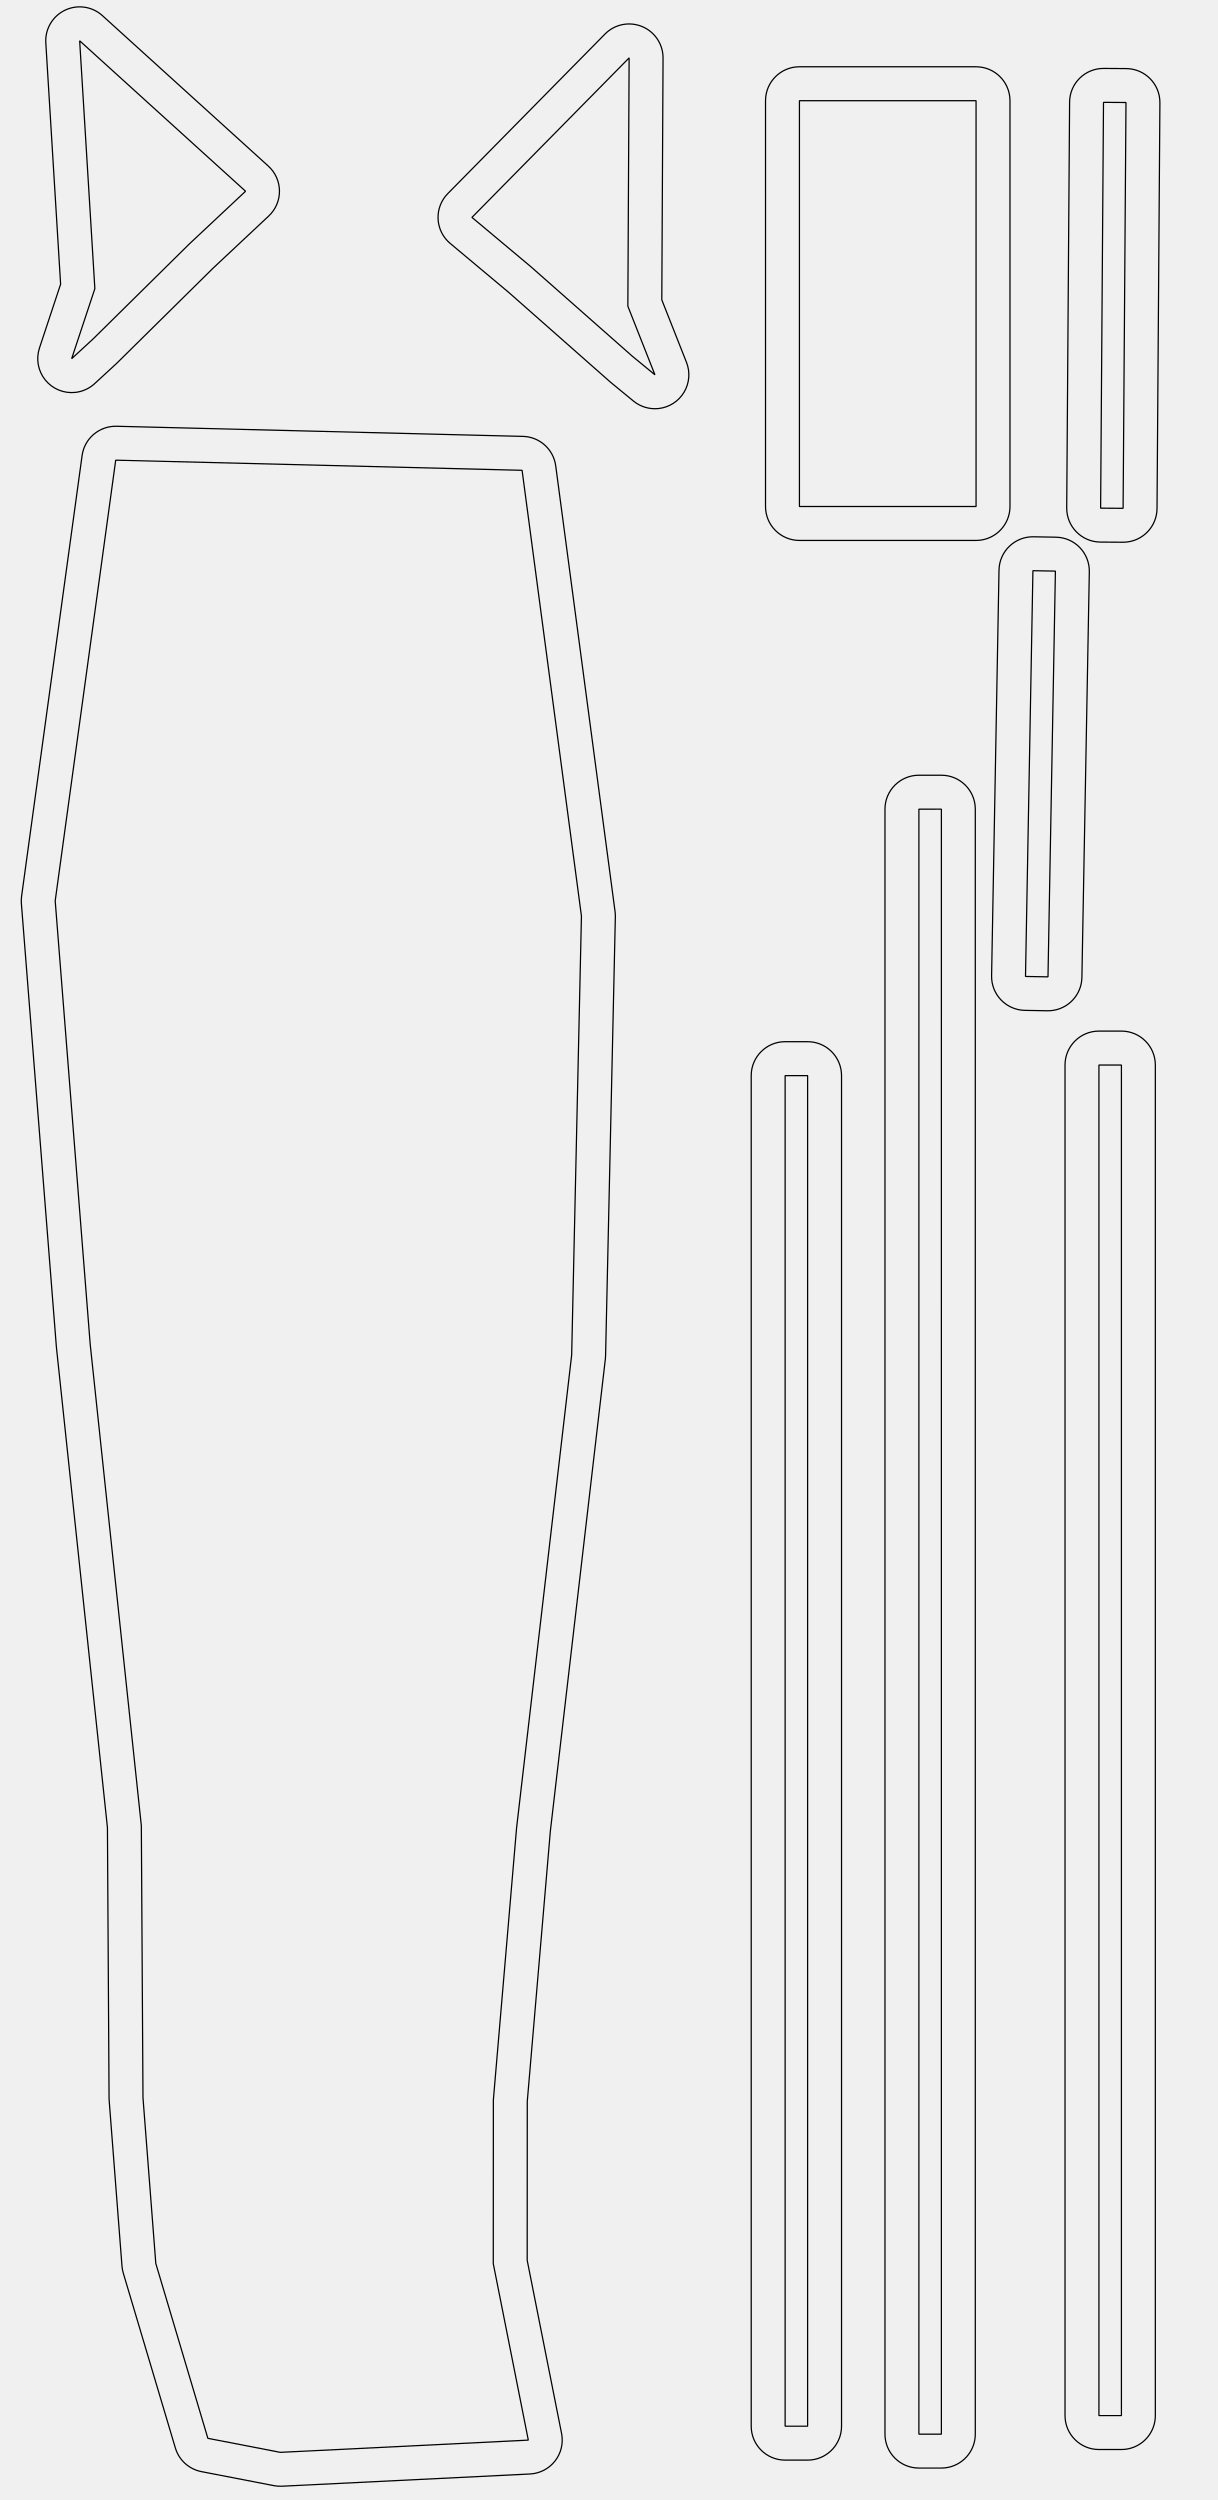
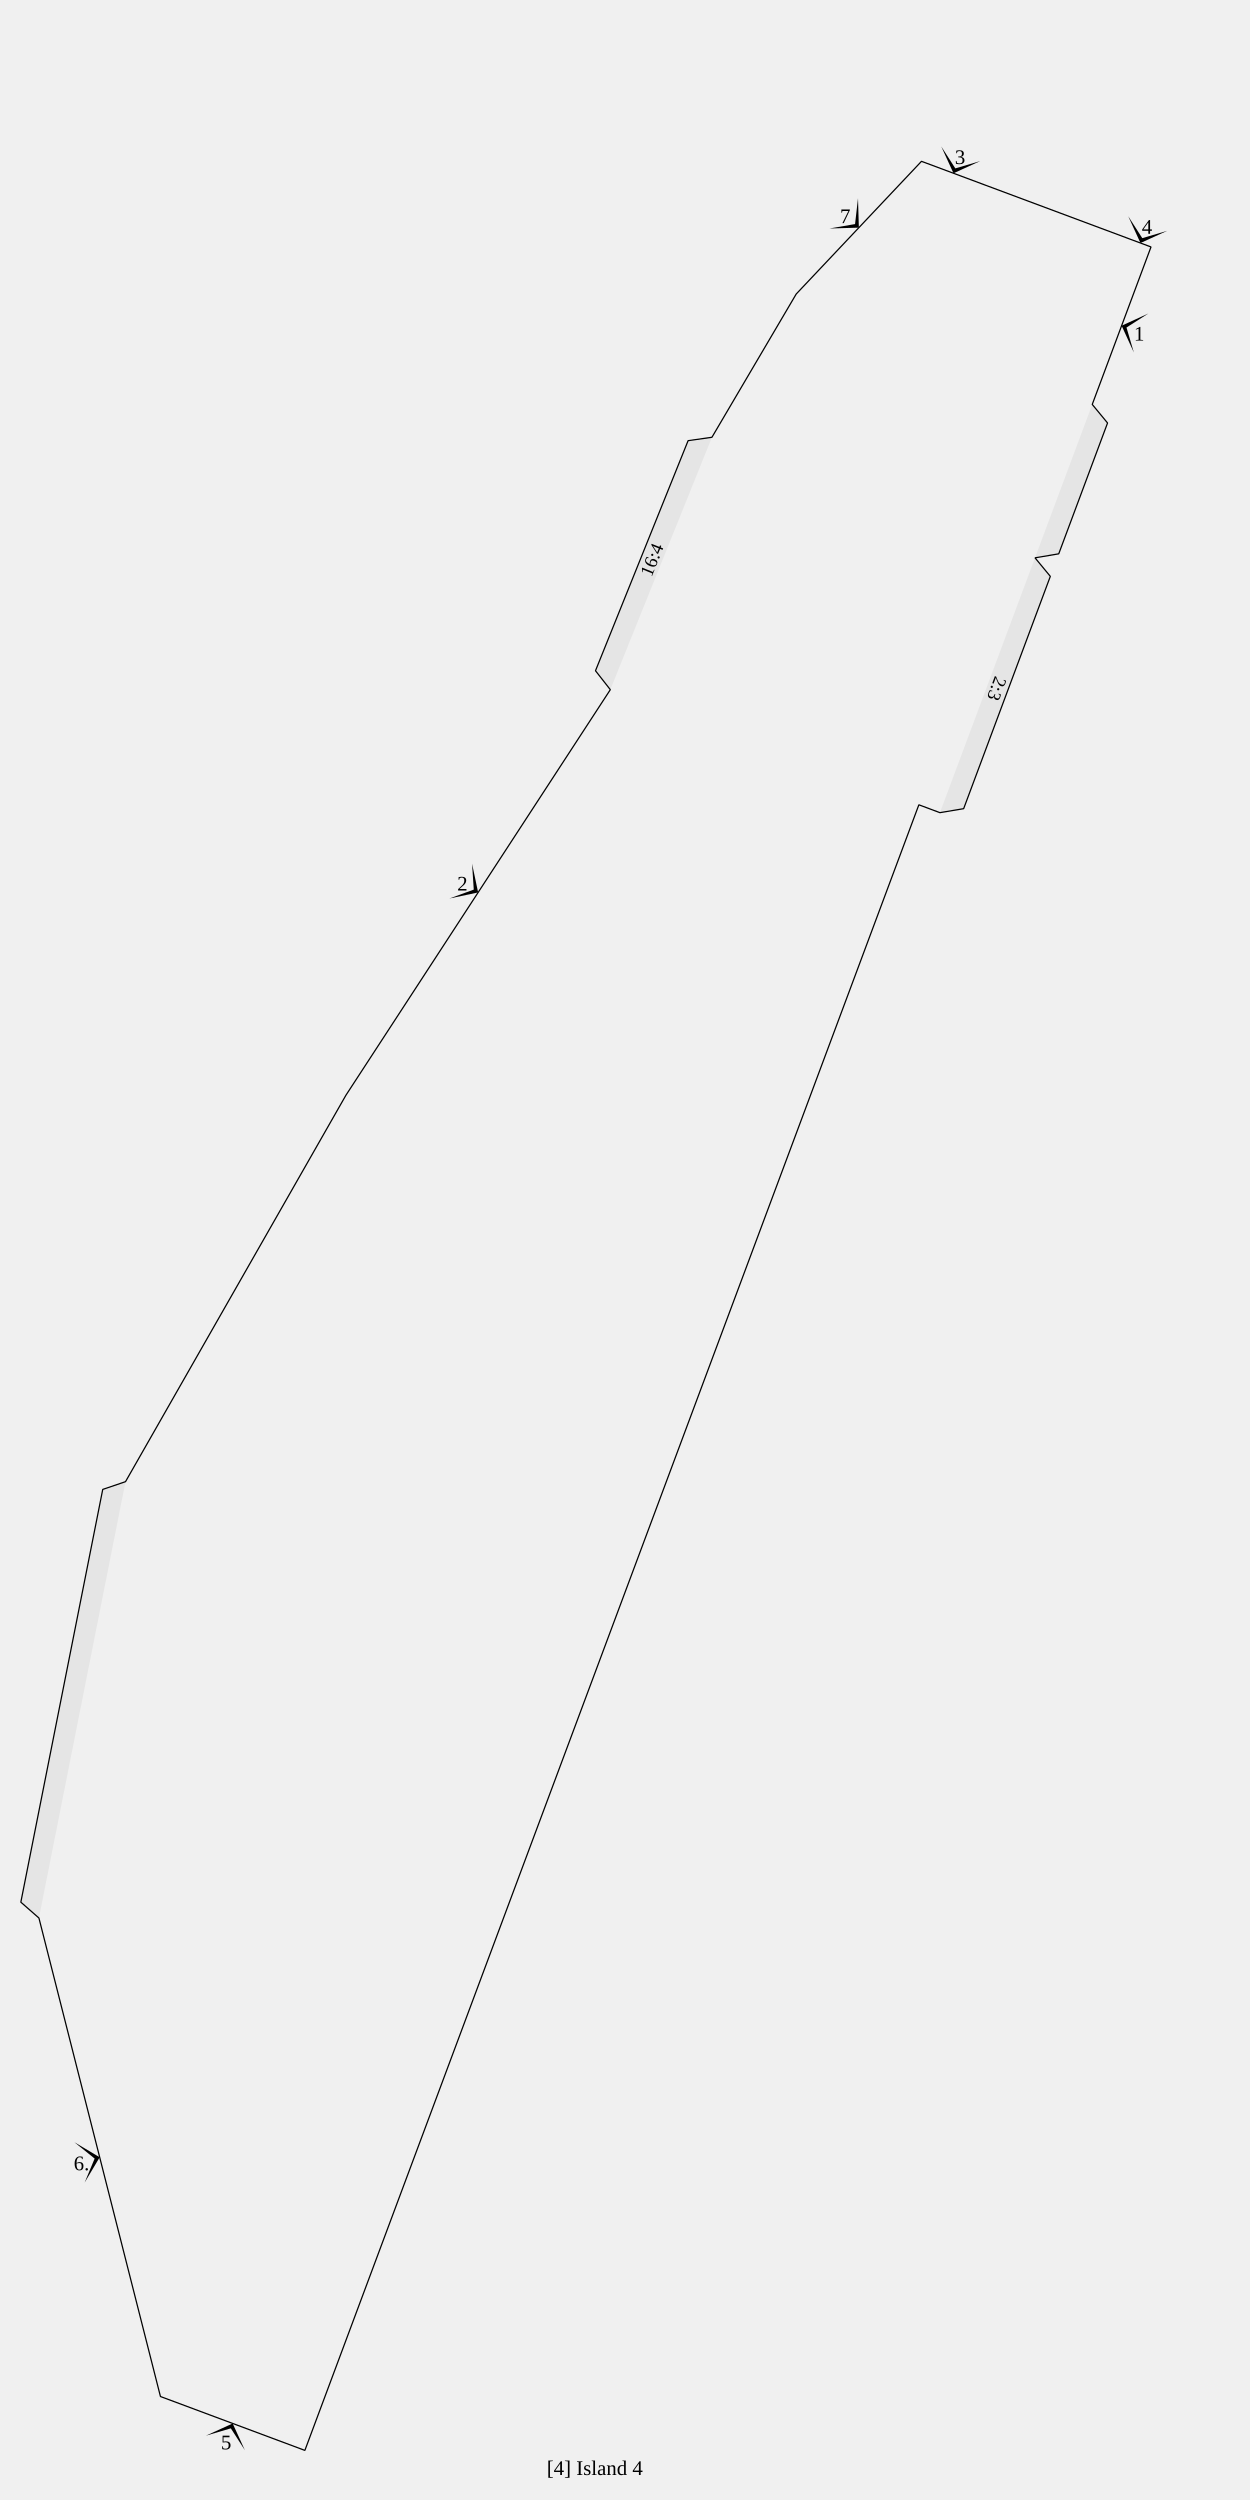
- <svg xmlns="http://www.w3.org/2000/svg" xmlns:xlink="http://www.w3.org/1999/xlink" version="1.1" width="292.10mm" height="600.00mm" viewBox="0 0 292.10 600.00" id="svg4841">
-   <defs id="defs4845" />
-   <style type="text/css" id="style4801">
+ <svg xmlns="http://www.w3.org/2000/svg" version="1.1" width="300.00mm" height="600.00mm" viewBox="0 0 300.00 600.00">
+   <style type="text/css">
    path {
        fill: none;
        stroke-linecap: butt;
        stroke-linejoin: bevel;
        stroke-dasharray: none;
    }
    path.outer {
        stroke: #000000;
        stroke-dasharray: none;
        stroke-dashoffset: 0;
        stroke-width: 0.3;
        stroke-opacity: 1.0;
    }
    path.convex {
        stroke: #000000;
        stroke-dasharray: 0.50,1.00;
        stroke-dashoffset:0;
        stroke-width:0.2;
        stroke-opacity: 1.0
    }
    path.concave {
        stroke: #000000;
        stroke-dasharray: 1.00,0.50,0.20,0.50;
        stroke-dashoffset: 0;
        stroke-width: 0.2;
        stroke-opacity: 1.0
    }
    path.freestyle {
        stroke: #000000;
        stroke-dasharray: none;
        stroke-dashoffset: 0;
        stroke-width: 0.2;
        stroke-opacity: 1.0
    }
    path.outer_background {
        stroke: #ffffff;
        stroke-opacity: 1.0;
        stroke-width: 0.5
    }
    path.inner_background {
        stroke: #ffffff;
        stroke-opacity: 1.0;
        stroke-width: 0.2
    }
    path.sticker {
        fill: #e5e5e5;
        stroke: none;
        fill-opacity: 1.0;
    }
    path.arrow {
        fill: #000000;
    }
    text {
        font-style: normal;
        fill: #000000;
        fill-opacity: 1.0;
        stroke: none;
    }
    text, tspan {
        text-anchor:middle;
    }
    </style>
-   <g id="g4805" />
-   <g id="g4809" transform="rotate(1.441581,1391.904,-1096.69)" />
-   <g id="g4813" transform="rotate(23.87842,263.5253,105.4765)" />
-   <g id="g4817" transform="rotate(24.51915,345.1515,183.4729)" />
-   <g id="g4821" transform="translate(20.97458,-15.25424)" />
-   <g id="g4825" transform="translate(186.8644,1.271186)" />
-   <g id="g4829" transform="translate(-11.44068,-10.80509)" />
-   <g id="g4833" transform="translate(-48.94068,-12.71186)" />
-   <g id="g4837" transform="rotate(175.3435,121.7076,68.3695)">
-     <path xlink:href="#path4835" style="fill:none;stroke:#000000;stroke-width:0.3;stroke-linecap:butt;stroke-linejoin:bevel;stroke-dasharray:none;stroke-dashoffset:0;stroke-opacity:1" id="path4870" d="m 59.555,-462.354 a 8.141,8.141 0 0 0 -7.963,7.479 l -2.184,26.799 -1.775,21.791 -5.713,70.146 -6.16,75.621 -6.158,75.621 -5.715,70.146 -1.773,21.791 -2.184,26.797 a 8.141,8.141 0 0 0 7.451,8.773 l 5.379,0.439 a 8.141,8.141 0 0 0 8.775,-7.453 l 2.184,-26.799 2.248,-27.607 5.24,-64.33 6.16,-75.621 6.158,-75.621 5.24,-64.328 2.248,-27.609 2.184,-26.797 a 8.141,8.141 0 0 0 -7.451,-8.773 l -5.379,-0.439 a 8.141,8.141 0 0 0 -0.812,-0.025 z m -43.434,0.928 a 8.141,8.141 0 0 0 -7.959,7.479 l -9.203,112.998 -8.557,105.037 -8.555,105.037 a 8.141,8.141 0 0 0 7.453,8.773 l 5.379,0.438 a 8.141,8.141 0 0 0 8.773,-7.453 l 8.557,-105.037 8.555,-105.037 9.203,-112.998 a 8.141,8.141 0 0 0 -7.453,-8.773 l -5.379,-0.438 a 8.141,8.141 0 0 0 -0.814,-0.025 z m 75.27,3.58 a 8.141,8.141 0 0 0 -7.959,7.479 l -9.203,112.998 -8.555,105.037 -8.555,105.037 a 8.141,8.141 0 0 0 7.453,8.773 l 5.379,0.438 a 8.141,8.141 0 0 0 8.773,-7.453 l 8.555,-105.037 8.555,-105.037 9.205,-112.998 a 8.141,8.141 0 0 0 -7.453,-8.773 l -5.381,-0.438 a 8.141,8.141 0 0 0 -0.814,-0.025 z m 67.498,2.117 a 8.141,8.141 0 0 0 -8.346,9.066 l 4.85,42.096 -3.115,38.014 -10.779,64.166 -22.365,111.912 a 8.141,8.141 0 0 0 -0.113,0.754 l -10.891,104.811 a 8.141,8.141 0 0 0 -0.033,1.258 l 5.512,107.791 a 8.141,8.141 0 0 0 7.266,7.678 l 97.016,10.34 a 8.141,8.141 0 0 0 8.811,-6.336 l 23.059,-104.236 a 8.141,8.141 0 0 0 0.193,-1.738 l 0.266,-106.76 a 8.141,8.141 0 0 0 -0.004,-0.219 l -2.844,-115.738 4.879,-64.707 a 8.141,8.141 0 0 0 0.023,-0.578 l 0.162,-39.895 a 8.141,8.141 0 0 0 -0.176,-1.715 l -9.049,-42.838 a 8.141,8.141 0 0 0 -5.773,-6.158 l -17.047,-4.766 a 8.141,8.141 0 0 0 -1.932,-0.295 z M 5.803,-115.838 a 8.141,8.141 0 0 0 -8.094,7.332 l -9.68,96.914 a 8.141,8.141 0 0 0 7.289,8.908 l 5.371,0.537 A 8.141,8.141 0 0 0 9.6,-9.438 l 9.68,-96.916 a 8.141,8.141 0 0 0 -7.293,-8.908 l -5.371,-0.535 a 8.141,8.141 0 0 0 -0.812,-0.041 z M -21.383,-5.221 a 8.141,8.141 0 0 0 -8.014,7.42 l -8.596,97.018 a 8.141,8.141 0 0 0 7.389,8.826 l 5.375,0.477 a 8.141,8.141 0 0 0 8.826,-7.389 L -7.807,4.113 a 8.141,8.141 0 0 0 -7.389,-8.826 l -5.375,-0.477 a 8.141,8.141 0 0 0 -0.812,-0.031 z m 35.082,3.295 A 8.141,8.141 0 0 0 5.738,5.553 L -2.17,102.629 a 8.141,8.141 0 0 0 7.453,8.773 l 36.869,3.002 5.379,0.439 a 8.141,8.141 0 0 0 8.775,-7.453 L 64.215,10.314 A 8.141,8.141 0 0 0 56.764,1.541 l -5.381,-0.439 a 8.141,8.141 0 0 0 -0.002,0 l -36.869,-3.002 a 8.141,8.141 0 0 0 -0.812,-0.025 z M 87.846,35.838 a 8.141,8.141 0 0 0 -7.537,10.5 l 4.689,15.438 -5.01,57.816 a 8.141,8.141 0 0 0 13.424,6.867 L 134.121,91.359 a 8.141,8.141 0 0 0 0.4,-11.961 L 121.477,66.541 98.982,43.188 A 8.141,8.141 0 0 0 98.781,42.986 L 93.76,38.125 A 8.141,8.141 0 0 0 87.846,35.838 Z M 227.076,51.062 a 8.141,8.141 0 0 0 -4.777,1.719 l -5.508,4.301 a 8.141,8.141 0 0 0 -0.221,0.178 L 191.723,78.094 177.385,89.492 a 8.141,8.141 0 0 0 -0.873,11.938 l 36.75,39.223 a 8.141,8.141 0 0 0 14.078,-5.404 l 1.162,-58.021 6.301,-14.85 A 8.141,8.141 0 0 0 227.076,51.062 Z" />
-     <path id="path4835" style="fill:none;stroke:#000000;stroke-width:0.3;stroke-linecap:butt;stroke-linejoin:bevel;stroke-dasharray:none;stroke-dashoffset:0;stroke-opacity:1" d="M 93.119,48.834 115.687,72.264 128.807,85.196 88.099,120.294 93.242,60.912 88.099,43.973 Z m -22.508,-175.032 -5.379,-0.438 8.555,-105.037 8.555,-105.037 9.204,-112.998 5.379,0.438 -9.204,112.998 -8.555,105.037 z m -13.089,-301.219 2.183,-26.798 5.379,0.438 -2.183,26.798 -2.249,27.608 -5.24,64.329 -6.16,75.622 -6.159,75.622 -5.24,64.329 -2.249,27.608 -2.183,26.798 -5.379,-0.438 2.183,-26.798 1.775,-21.791 5.714,-70.146 6.16,-75.622 6.16,-75.622 5.713,-70.146 z M 48.194,106.73 42.815,106.291 5.944,103.288 13.851,6.213 50.721,9.216 56.101,9.654 Z m -52.853,-236.507 -5.379,-0.438 8.555,-105.037 8.555,-105.037 9.204,-112.998 5.379,0.438 -9.204,112.998 -8.555,105.037 z m 6.159,119.531 -5.371,-0.536 9.68,-96.915 5.371,0.536 z m -31.384,110.182 8.596,-97.017 5.376,0.476 -8.596,97.017 z m 251.686,-36.438 5.509,-4.3 -6.914,16.296 -1.194,59.593 -36.75,-39.224 14.419,-11.465 z m -94.684,-252.378 22.388,-112.034 10.857,-64.632 3.21,-39.157 -4.942,-42.892 59.569,1.907 17.047,4.765 9.048,42.839 -0.162,39.895 -4.907,65.11 2.852,116.144 -0.266,106.76 -23.059,104.237 -97.014,-10.341 -5.512,-107.79 z" />
+   <g>
+     <text transform="translate(142.7461 594)" style="font-size:5.00">
+       <tspan>[4] Island 4</tspan>
+     </text>
+     <path class="sticker" d=" M 248.402 133.877 L 252.078 138.329 L 231.276 194.082 L 225.582 195.039 Z M 262.137 97.064 L 265.813 101.517 L 254.096 132.92 L 248.402 133.877 Z M 9.343 460.327 L 5 456.522 L 24.657 357.458 L 30.123 355.599 Z M 146.476 165.523 L 142.916 160.978 L 165.146 105.757 L 170.862 104.946 Z " />
+     <path class="outer" d=" M 5 456.522 L 24.657 357.458 L 30.123 355.599 L 83.021 262.855 L 146.476 165.523 L 142.916 160.978 L 165.146 105.757 L 170.862 104.946 L 191.095 70.558 L 221.154 38.718 L 236.523 44.452 L 271.182 57.384 L 276.239 59.27 L 262.137 97.064 L 265.813 101.517 L 254.096 132.92 L 248.402 133.877 L 252.078 138.329 L 231.276 194.082 L 225.582 195.039 L 220.525 193.152 L 180.894 299.372 L 144.054 398.108 L 107.215 496.844 L 73.168 588.096 L 38.509 575.165 L 9.343 460.327 Z " />
+     <text transform="matrix(-0.34957 0.93691 -0.93691 -0.34957 237.8354 164.7724)" style="font-size:4.50">
+       <tspan>2:3</tspan>
+     </text>
+     <g>
+       <path transform="matrix(1.747851 -4.684551 4.684551 1.747851 269.188 78.16732)" class="arrow" d="M 0 0 L 1 1 L 0 0.25 L -1 1 Z" />
+       <text transform="translate(273.4041 81.74038)" style="font-size:5.00">
+         <tspan>1</tspan>
+       </text>
+     </g>
+     <g>
+       <path transform="matrix(-2.730664 4.188494 -4.188494 -2.730664 114.7487 214.189)" class="arrow" d="M 0 0 L 1 1 L 0 0.25 L -1 1 Z" />
+       <text transform="translate(110.9791 213.7315)" style="font-size:5.00">
+         <tspan>2</tspan>
+       </text>
+     </g>
+     <g>
+       <path transform="matrix(-4.684549 -1.747857 1.747857 -4.684549 228.8384 41.5849)" class="arrow" d="M 0 0 L 1 1 L 0 0.25 L -1 1 Z" />
+       <text transform="translate(230.4114 39.3688)" style="font-size:5.00">
+         <tspan>3</tspan>
+       </text>
+     </g>
+     <g>
+       <path transform="matrix(-4.684543 -1.747874 1.747874 -4.684543 273.7103 58.32702)" class="arrow" d="M 0 0 L 1 1 L 0 0.25 L -1 1 Z" />
+       <text transform="translate(275.2833 56.11091)" style="font-size:5.00">
+         <tspan>4</tspan>
+       </text>
+     </g>
+     <g>
+       <path transform="matrix(4.68455 1.747851 -1.747851 4.68455 55.83826 581.6307)" class="arrow" d="M 0 0 L 1 1 L 0 0.25 L -1 1 Z" />
+       <text transform="translate(54.26519 587.8468)" style="font-size:5.00">
+         <tspan>5</tspan>
+       </text>
+     </g>
+     <g>
+       <path transform="matrix(1.230813 4.846143 -4.846143 1.230813 23.92565 517.746)" class="arrow" d="M 0 0 L 1 1 L 0 0.25 L -1 1 Z" />
+       <text transform="translate(19.56412 520.8537)" style="font-size:5.00">
+         <tspan>6.</tspan>
+       </text>
+     </g>
+     <g>
+       <path transform="matrix(-3.432398 3.635746 -3.635746 -3.432398 206.1243 54.63767)" class="arrow" d="M 0 0 L 1 1 L 0 0.25 L -1 1 Z" />
+       <text transform="translate(202.8521 53.54851)" style="font-size:5.00">
+         <tspan>7</tspan>
+       </text>
+     </g>
+     <text transform="matrix(0.373442 -0.927653 0.927653 0.373442 157.8343 134.8986)" style="font-size:4.50">
+       <tspan>16:4</tspan>
+     </text>
  </g>
</svg>
